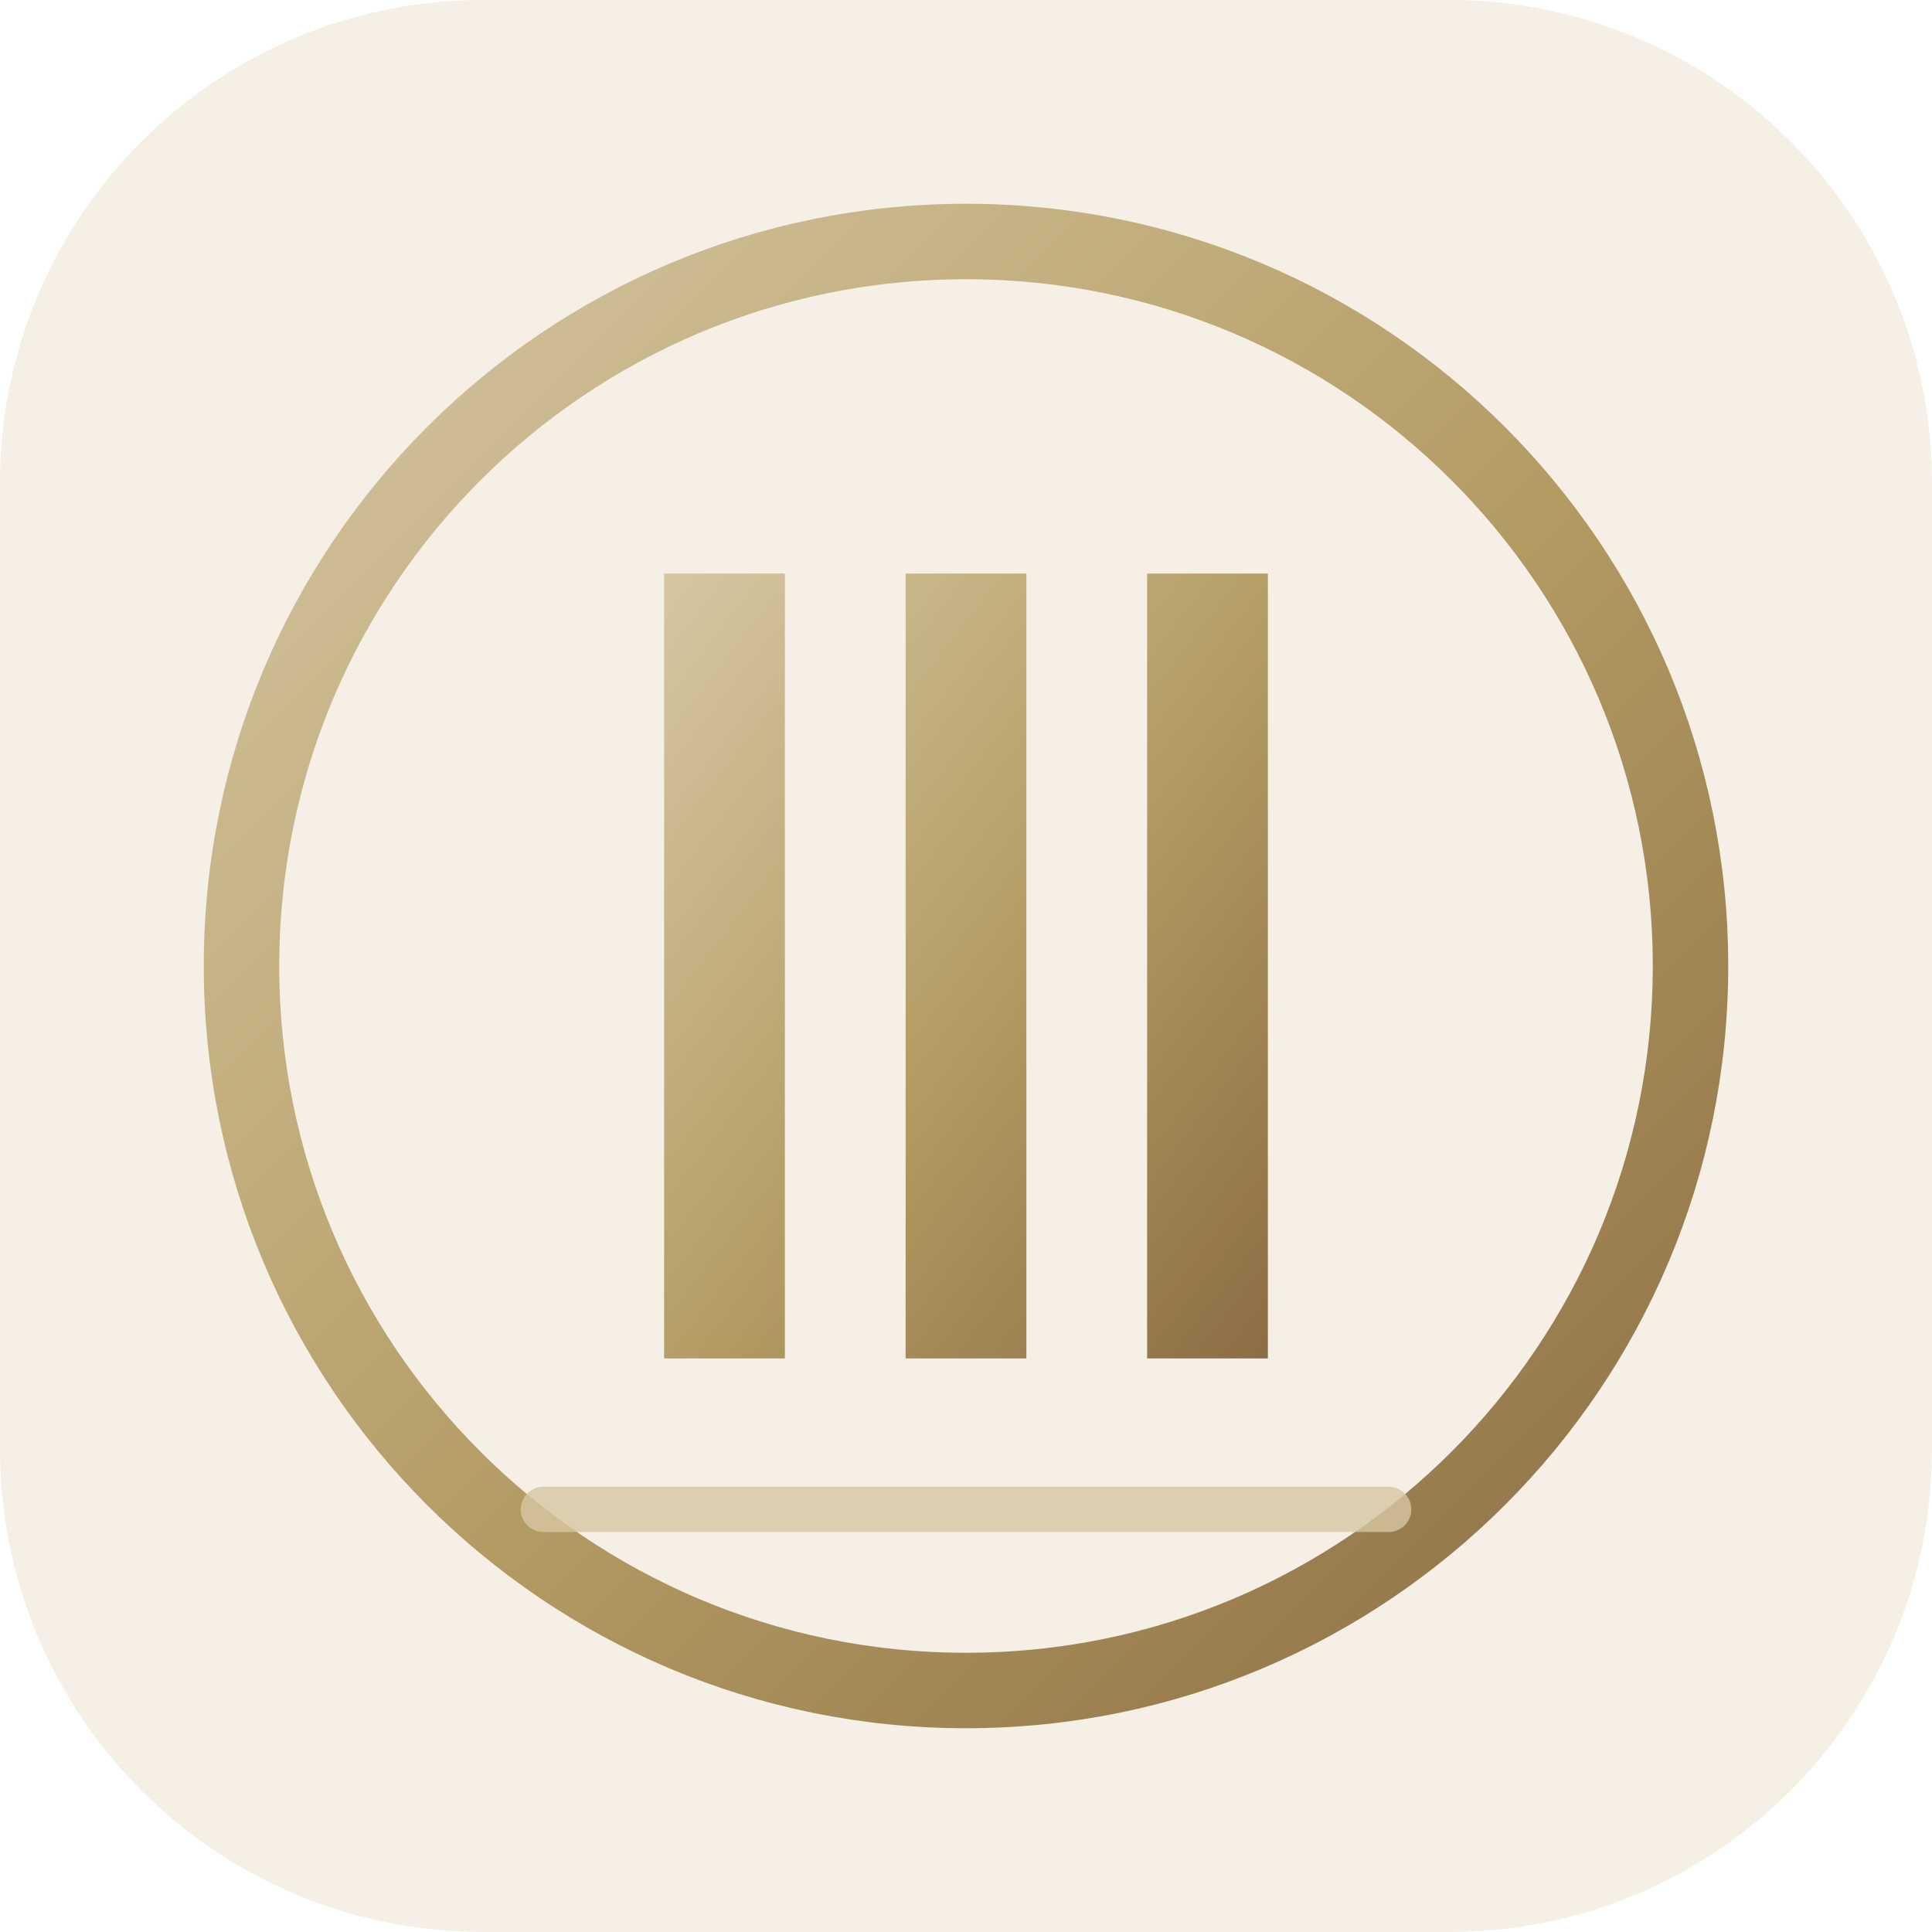
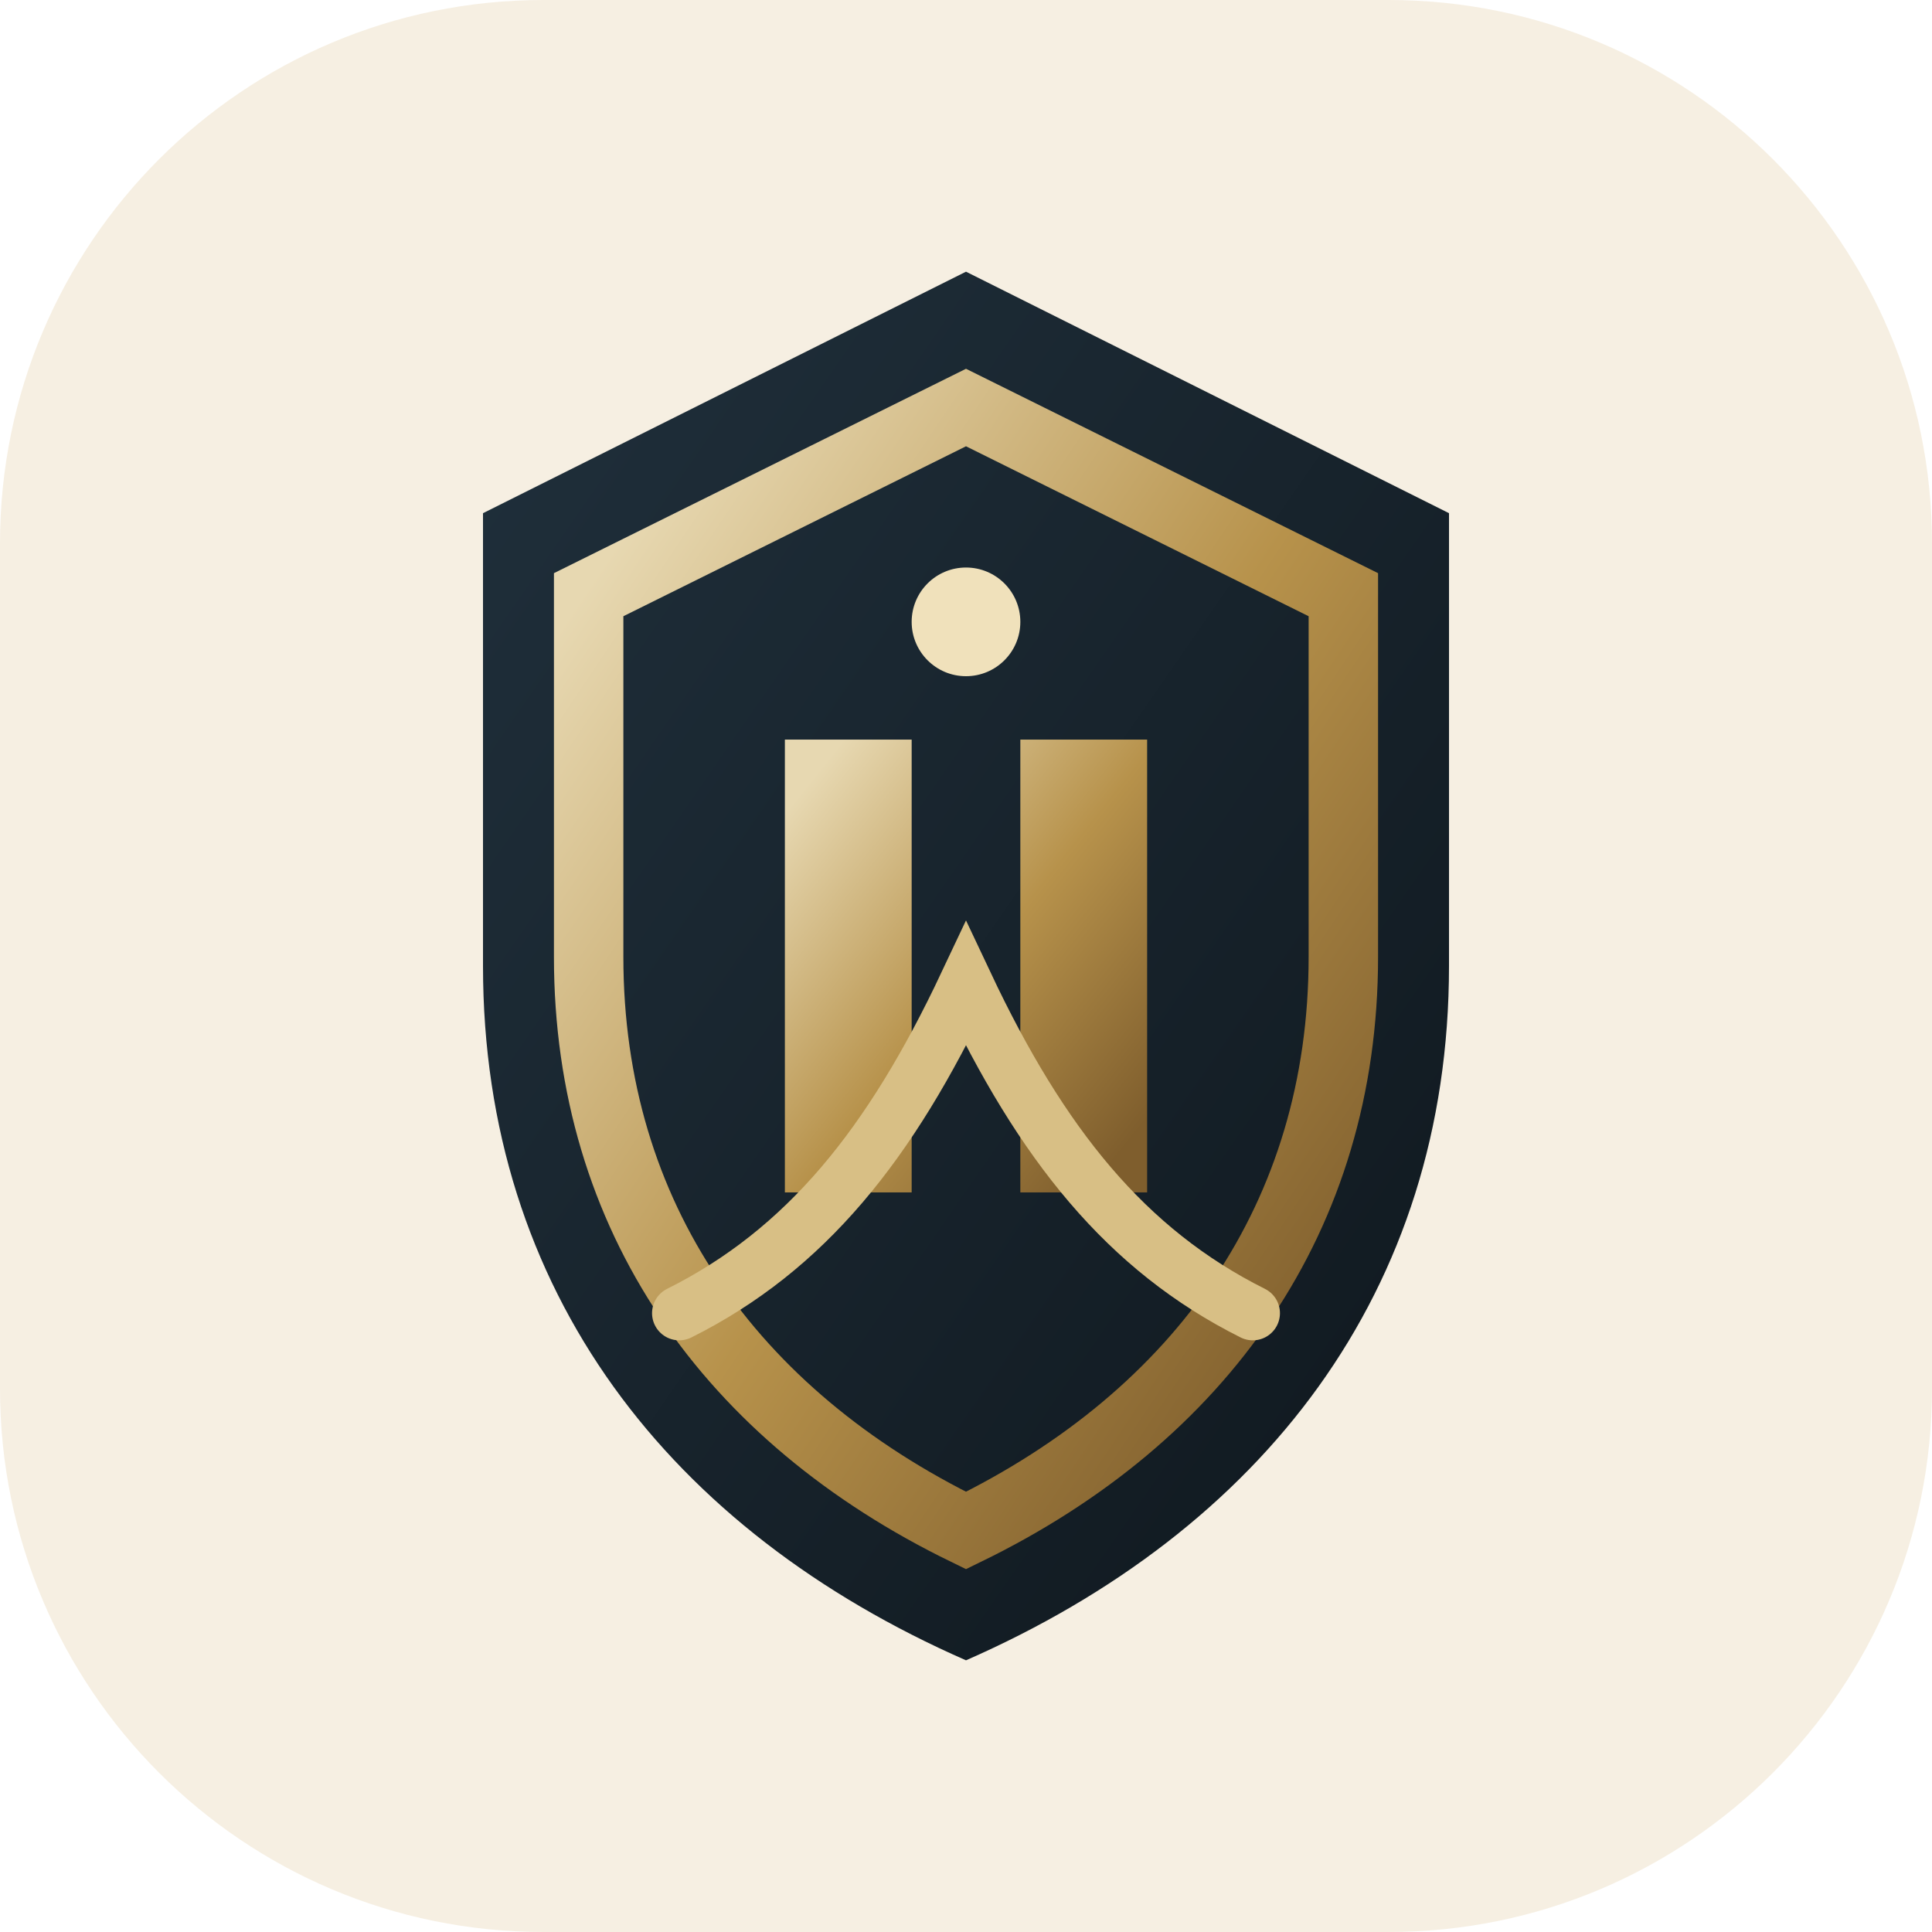
- <svg xmlns="http://www.w3.org/2000/svg" viewBox="0 0 64 64" role="img" aria-label="3SIN favicon">
+ <svg xmlns="http://www.w3.org/2000/svg" viewBox="0 0 64 64" role="img" aria-label="Ibn Arabi favicon">
  <defs>
-     <linearGradient id="gold" x1="0%" y1="0%" x2="100%" y2="100%">
-       <stop offset="0%" stop-color="#d6c7a2" />
-       <stop offset="55%" stop-color="#b29a62" />
-       <stop offset="100%" stop-color="#8c6d45" />
+     <linearGradient id="gold" x1="8%" y1="8%" x2="92%" y2="92%">
+       <stop offset="0%" stop-color="#e7d8b1" />
+       <stop offset="52%" stop-color="#b7924b" />
+       <stop offset="100%" stop-color="#7f5e2d" />
+     </linearGradient>
+     <linearGradient id="ink" x1="0%" y1="0%" x2="100%" y2="100%">
+       <stop offset="0%" stop-color="#20303c" />
+       <stop offset="100%" stop-color="#0f171d" />
    </linearGradient>
  </defs>
-   <rect width="64" height="64" rx="16" fill="#f5efe6" />
-   <circle cx="32" cy="32" r="24" fill="none" stroke="url(#gold)" stroke-width="2.5" />
-   <path d="M22 19h4v26h-4zm8 0h4v26h-4zm8 0h4v26h-4z" fill="url(#gold)" />
-   <path d="M18 50h28" stroke="#d6c7a2" stroke-width="1.5" stroke-linecap="round" opacity=".8" />
+   <rect width="64" height="64" rx="18" fill="#f6efe2" />
+   <path d="M32 9 48 17v15c0 10.8-6.2 18.7-16 23-9.8-4.3-16-12.2-16-23V17Z" fill="url(#ink)" />
+   <path d="M32 13.5 44.5 19.7v12c0 8.6-4.7 15.2-12.5 19-7.8-3.8-12.5-10.4-12.5-19v-12Z" fill="none" stroke="url(#gold)" stroke-width="2.3" />
+   <path d="M26 24.5h4.2v15H26Zm7.8 0H38v15h-4.2Z" fill="url(#gold)" />
+   <path d="M22.5 43.5c4.2-2.1 7-5.6 9.5-10.9 2.5 5.3 5.3 8.8 9.5 10.9" fill="none" stroke="#d8bf85" stroke-width="1.8" stroke-linecap="round" />
+   <circle cx="32" cy="20.6" r="1.8" fill="#f0e1bb" />
</svg>
